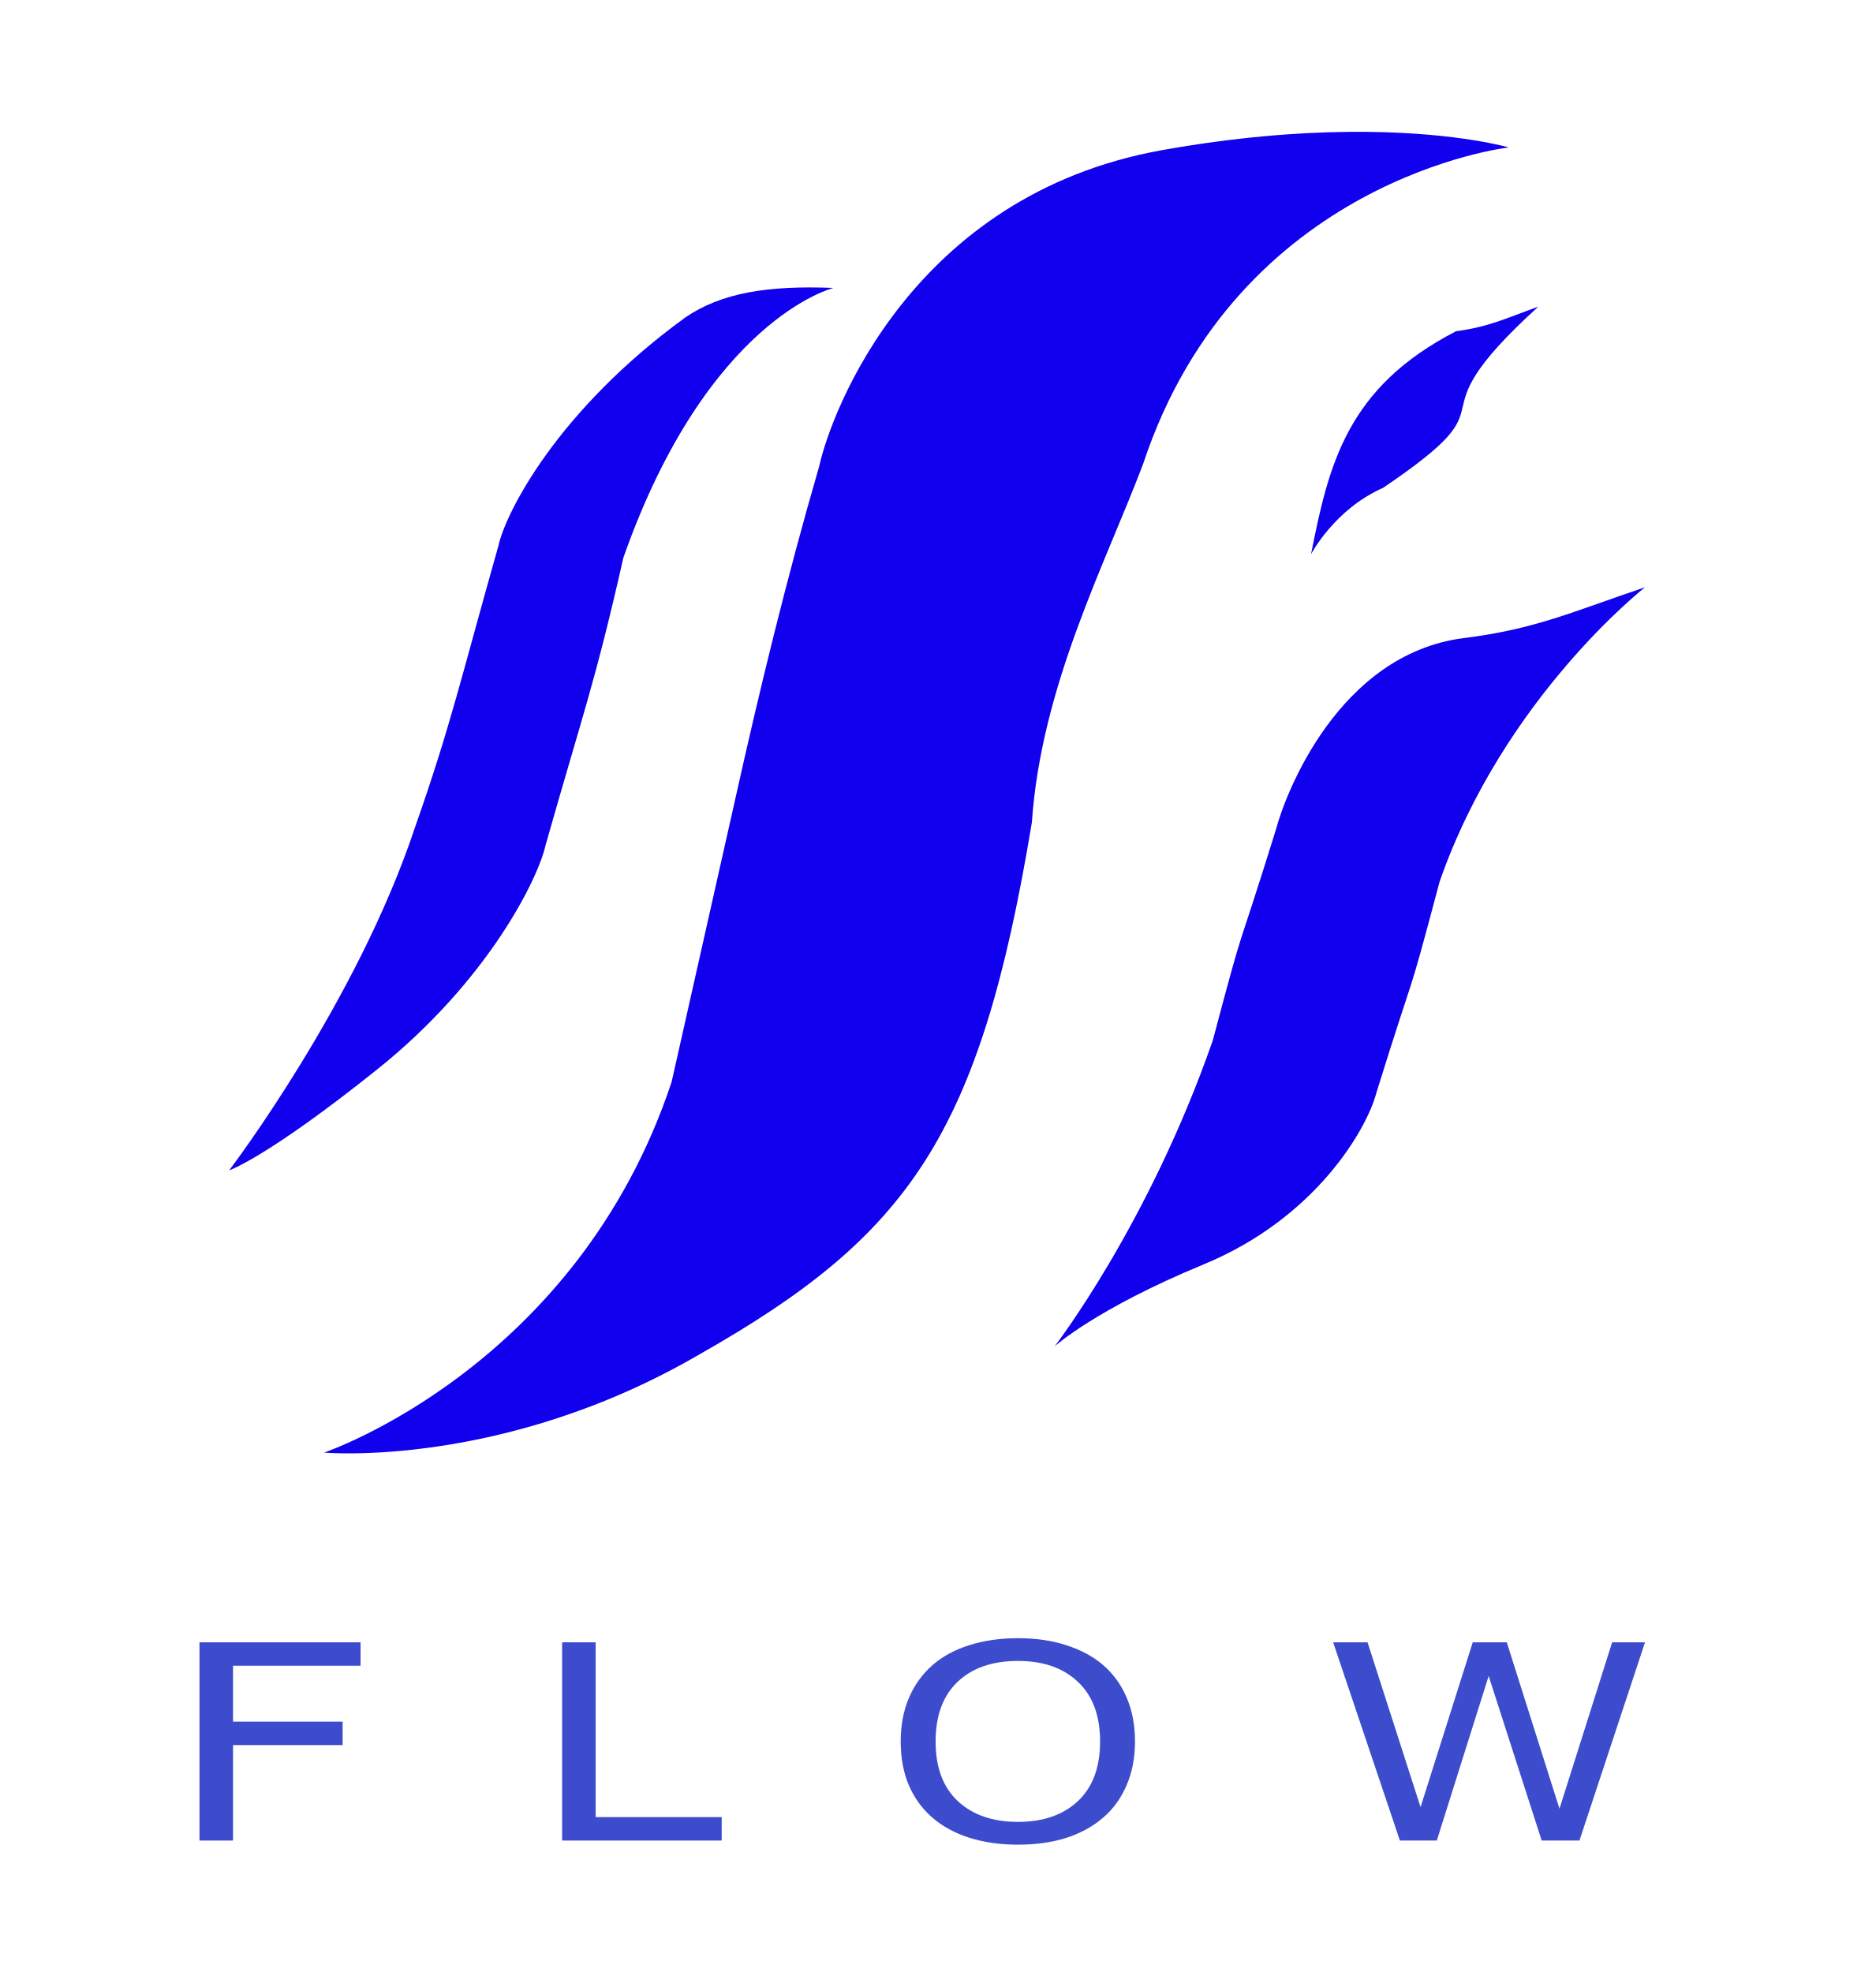
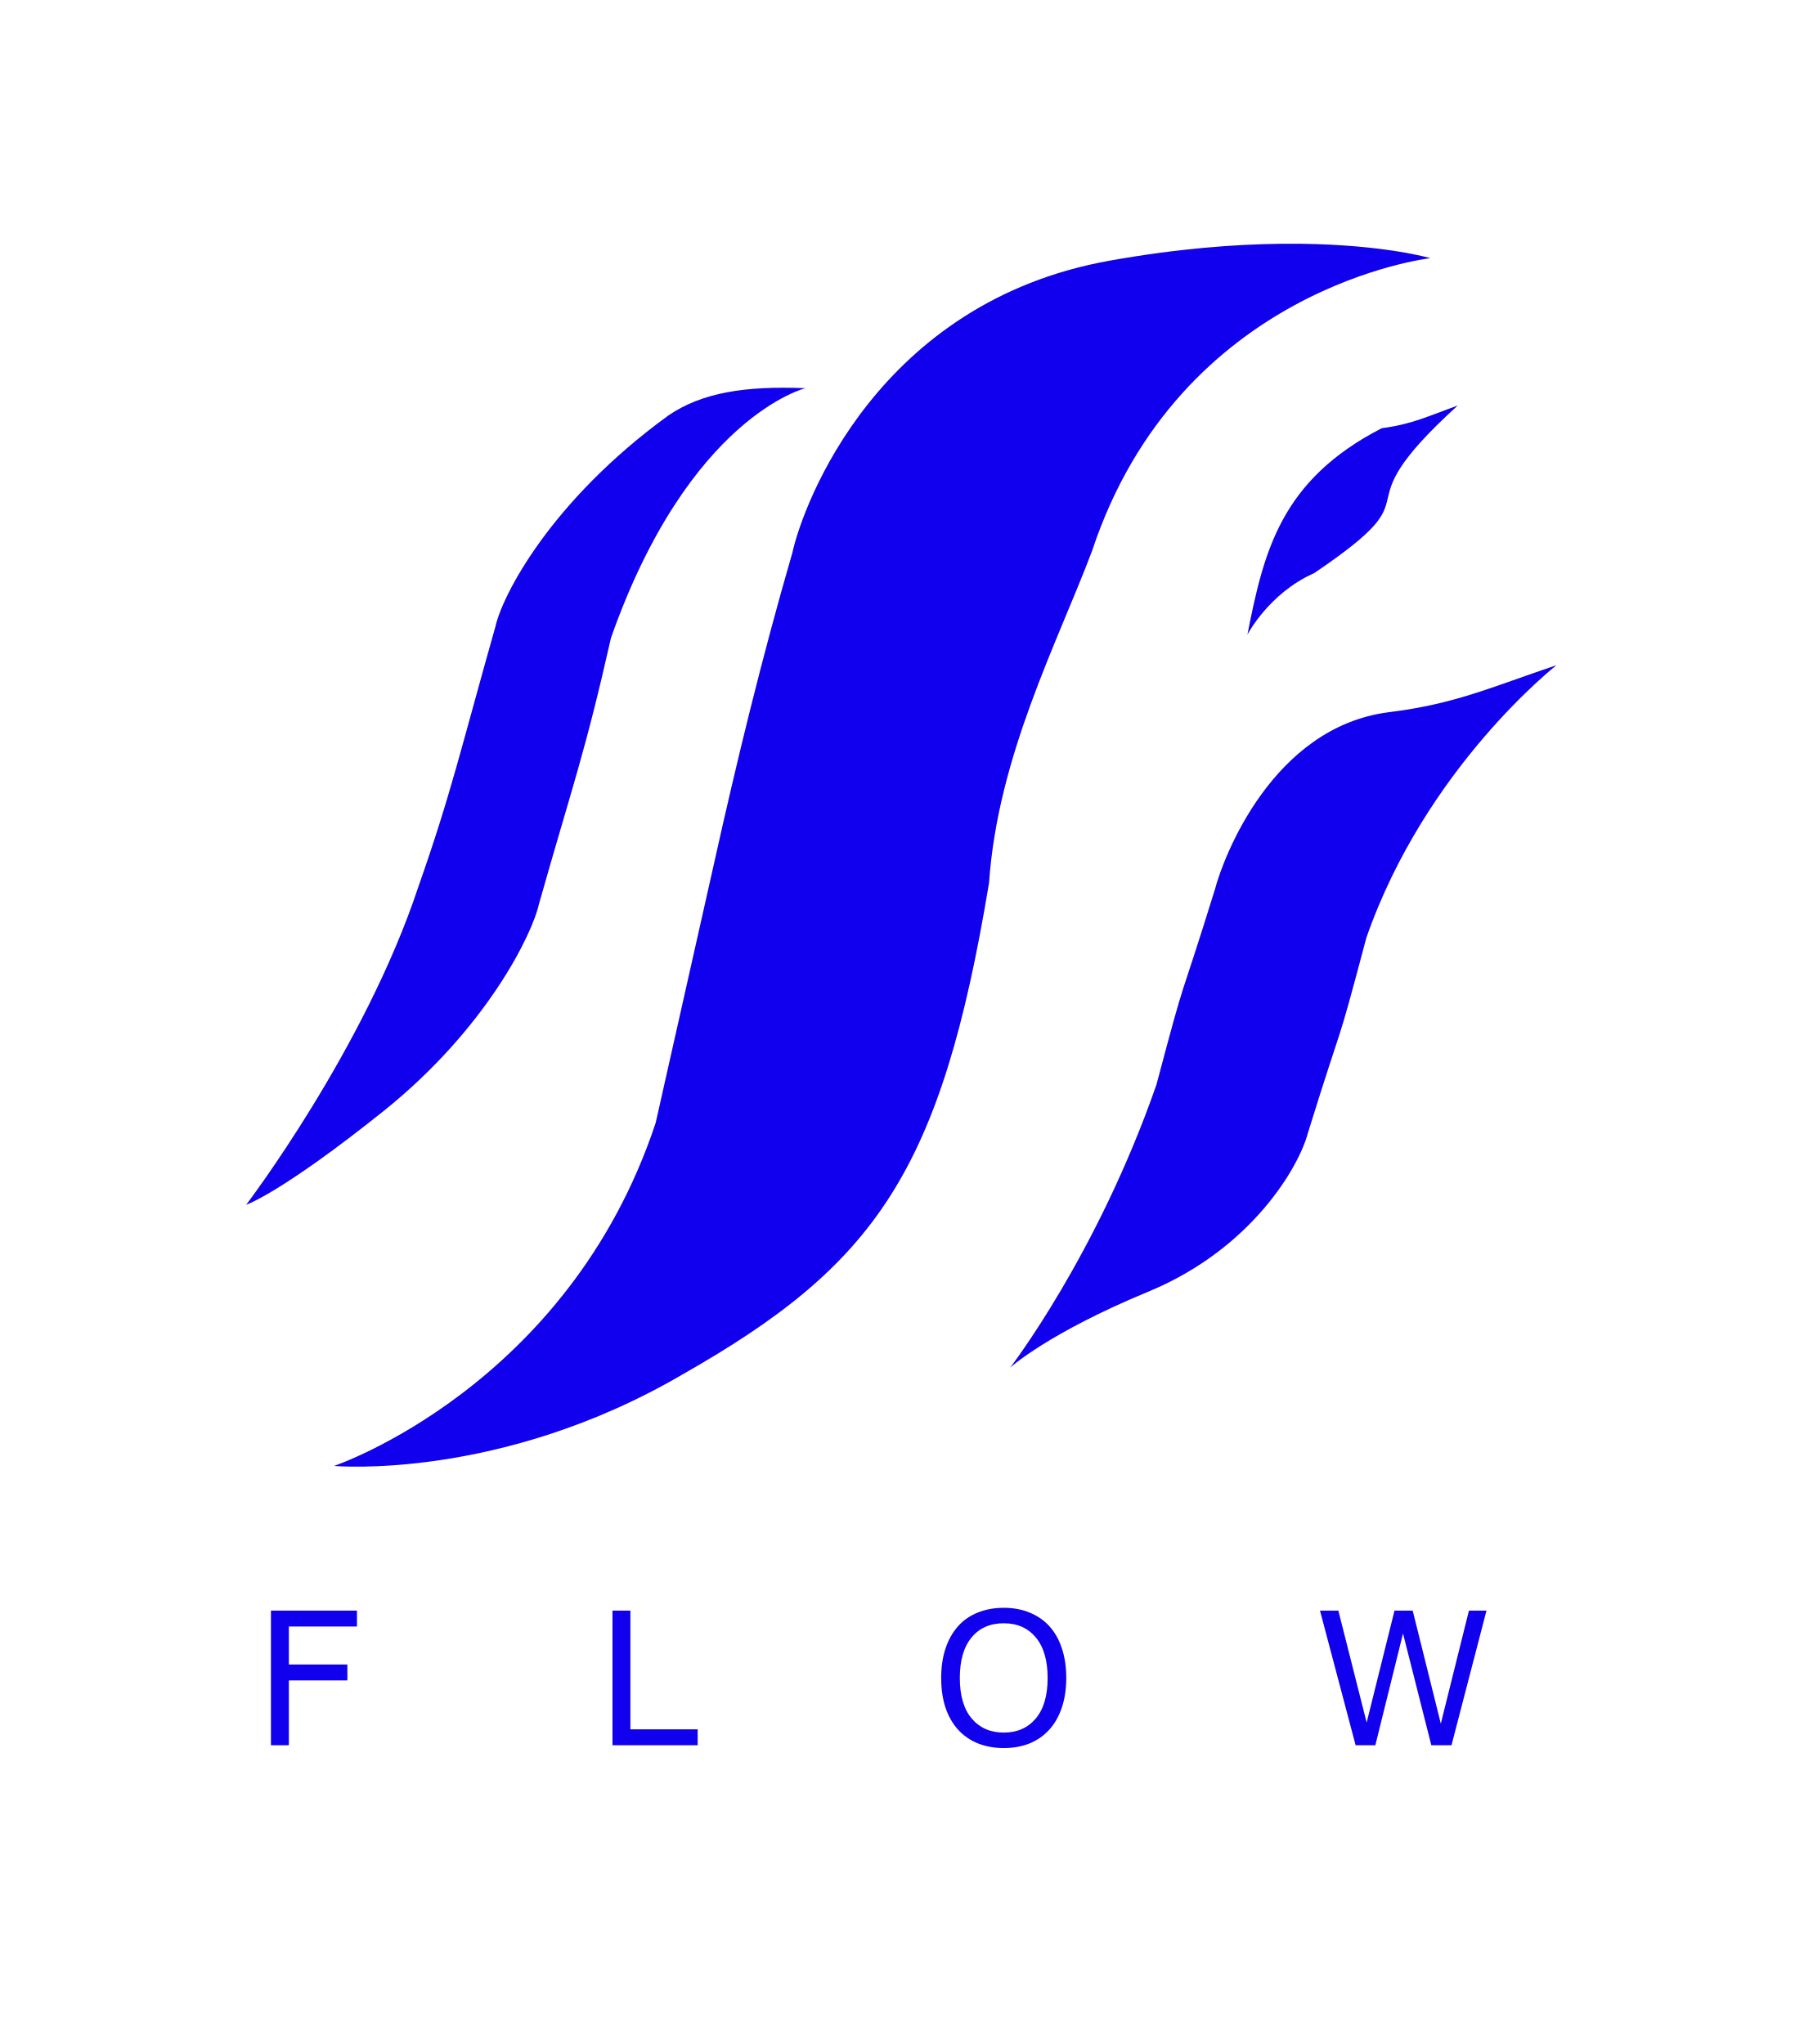
- <svg xmlns="http://www.w3.org/2000/svg" version="1.1" id="svg9" width="162.43" height="170.809" viewBox="0 0 162.43 170.809">
+ <svg xmlns="http://www.w3.org/2000/svg" version="1.1" id="svg9" width="168.81" height="191.319" viewBox="0 0 168.81 191.319">
  <defs id="defs13" />
-   <g id="g15" transform="translate(-369.9368,-647.5848)">
+   <g id="g15" transform="translate(-366.7464,-636.1905)">
    <rect style="fill:none;stroke-width:1.026" id="rect460" width="210.112" height="237.914" x="240.174" y="616.803" />
    <path id="path231-9-80-1" style="fill:#1100ee;fill-opacity:1;stroke-width:0.886" d="m 486.689,659.007 c -4.406,0.045 -9.798,0.456 -16.085,1.579 -21.691,3.873 -28.693,22.725 -29.712,27.357 -2.846,9.815 -5.174,19.398 -7.296,28.937 -1.856,8.252 -3.793,16.889 -5.491,24.41 -8.199,24.725 -30.101,32.114 -30.101,32.114 0,0 15.547,1.409 32.594,-8.555 18.1,-10.287 24.222,-18.954 28.704,-46.027 0.818,-11.859 6.387,-22.441 9.642,-31.072 8.199,-24.725 31.659,-27.395 31.659,-27.395 0,0 -4.232,-1.248 -12.086,-1.347 -0.589,-0.008 -1.198,-0.008 -1.828,-0.002 z" />
    <path id="path231-9-80-1-4" style="fill:#1100ee;fill-opacity:1;stroke-width:0.545" d="m 429.298,675.075 c -11.091,8.061 -15.56,16.906 -16.187,19.756 -3.187,11.248 -4.133,15.613 -7.223,24.389 -5.044,15.212 -16.105,29.738 -16.105,29.738 0,0 3.254,-1.088 12.823,-8.745 9.643,-7.717 13.951,-16.562 14.578,-19.412 3.188,-11.248 4.293,-14.065 6.739,-24.907 7.297,-20.718 18.198,-23.37 18.198,-23.37 -5.674,-0.226 -9.675,0.412 -12.823,2.551 z" />
    <path id="path231-9-80-1-4-1" style="fill:#1100ee;fill-opacity:1;stroke-width:0.506" d="m 496.657,702.86 c -10.824,1.422 -15.42,13.538 -16.208,16.552 -3.671,11.835 -2.436,6.835 -5.479,18.296 -5.548,15.943 -13.692,26.49 -13.692,26.49 0,0 3.569,-3.241 12.902,-7.096 9.796,-4.047 14.164,-11.821 14.952,-14.835 3.672,-11.835 2.435,-6.836 5.478,-18.297 5.548,-15.943 17.794,-25.517 17.794,-25.517 -6.246,2.102 -9.509,3.641 -15.748,4.407 z" />
    <path id="path231-9-80-1-4-1-3" style="fill:#1100ee;fill-opacity:1;stroke-width:0.236" d="m 496.053,676.271 c -9.47,4.87 -11.042,11.563 -12.572,19.319 0,0 2.019,-3.888 6.232,-5.746 12.17,-8.229 1.695,-5.005 13.448,-15.696 -2.819,1.013 -4.292,1.754 -7.108,2.124 z" />
-     <g aria-label="FLOW" id="text420-9-9" style="font-size:42.667px;letter-spacing:20.08px;fill:#3c4ccc" transform="matrix(0.704191,0,0,0.5534993,205.7385,346.275)">
-       <path d="m 277.519,805.044 h -15.688 v 8.75 h 13.479 v 3.667 h -13.479 v 14.938 h -4.125 v -31.021 h 19.813 z" id="path1585" />
-       <path d="m 321.932,832.399 h -19.625 v -31.021 h 4.125 v 27.354 h 15.5 z" id="path1587" />
-       <path d="m 368.845,804.94 q 1.896,2.083 2.896,5.104 1.021,3.021 1.021,6.854 0,3.833 -1.042,6.875 -1.021,3.021 -2.875,5.042 -1.917,2.104 -4.542,3.167 -2.604,1.062 -5.958,1.062 -3.271,0 -5.958,-1.083 -2.667,-1.083 -4.542,-3.146 -1.875,-2.062 -2.896,-5.062 -1,-3 -1,-6.854 0,-3.792 1,-6.792 1,-3.021 2.917,-5.167 1.833,-2.042 4.542,-3.125 2.729,-1.083 5.938,-1.083 3.333,0 5.979,1.104 2.667,1.083 4.521,3.104 z m -0.375,11.958 q 0,-6.042 -2.708,-9.313 -2.708,-3.292 -7.396,-3.292 -4.729,0 -7.438,3.292 -2.688,3.271 -2.688,9.313 0,6.104 2.75,9.354 2.75,3.229 7.375,3.229 4.625,0 7.354,-3.229 2.75,-3.25 2.75,-9.354 z" id="path1589" />
-       <path d="m 435.488,801.378 -8.063,31.021 h -4.646 l -6.521,-25.75 -6.375,25.75 h -4.542 l -8.208,-31.021 h 4.229 l 6.521,25.792 6.417,-25.792 h 4.188 l 6.479,26.042 6.479,-26.042 z" id="path1591" />
+     <rect style="fill:none;fill-opacity:1;stroke-width:1.036" id="rect1282" width="168.81" height="191.319" x="366.746" y="636.19" />
+     <g aria-label="FLOW" id="text438-5" style="font-size:17.333px;letter-spacing:22px;fill:#1100ee">
+       <path d="m 400.151,788.433 h -6.373 v 3.555 h 5.476 v 1.49 h -5.476 v 6.068 h -1.676 v -12.602 h 8.049 z" id="path1978" />
+       <path d="m 432.036,799.546 h -7.973 v -12.602 h 1.676 v 11.113 h 6.297 z" id="path1980" />
+       <path d="m 464.937,788.391 q 0.77,0.846 1.176,2.074 0.415,1.227 0.415,2.784 0,1.557 -0.423,2.793 -0.415,1.227 -1.168,2.048 -0.779,0.855 -1.845,1.286 -1.058,0.432 -2.421,0.432 -1.329,0 -2.421,-0.44 -1.083,-0.44 -1.845,-1.278 -0.762,-0.838 -1.176,-2.057 -0.406,-1.219 -0.406,-2.784 0,-1.54 0.406,-2.759 0.406,-1.227 1.185,-2.099 0.745,-0.829 1.845,-1.27 1.109,-0.44 2.412,-0.44 1.354,0 2.429,0.449 1.083,0.44 1.837,1.261 z m -0.152,4.858 q 0,-2.454 -1.1,-3.783 -1.1,-1.337 -3.005,-1.337 -1.921,0 -3.021,1.337 -1.092,1.329 -1.092,3.783 0,2.48 1.117,3.8 1.117,1.312 2.996,1.312 1.879,0 2.988,-1.312 1.117,-1.32 1.117,-3.8 z" id="path1982" />
+       <path d="m 505.853,786.944 -3.275,12.602 h -1.887 l -2.649,-10.461 -2.59,10.461 h -1.845 l -3.335,-12.602 h 1.718 l 2.649,10.478 2.607,-10.478 h 1.701 l 2.632,10.579 2.632,-10.579 z" id="path1984" />
    </g>
-     <rect style="fill:none;fill-opacity:1;stroke-width:0.96" id="rect1282" width="162.43" height="170.809" x="369.937" y="647.585" />
  </g>
</svg>
